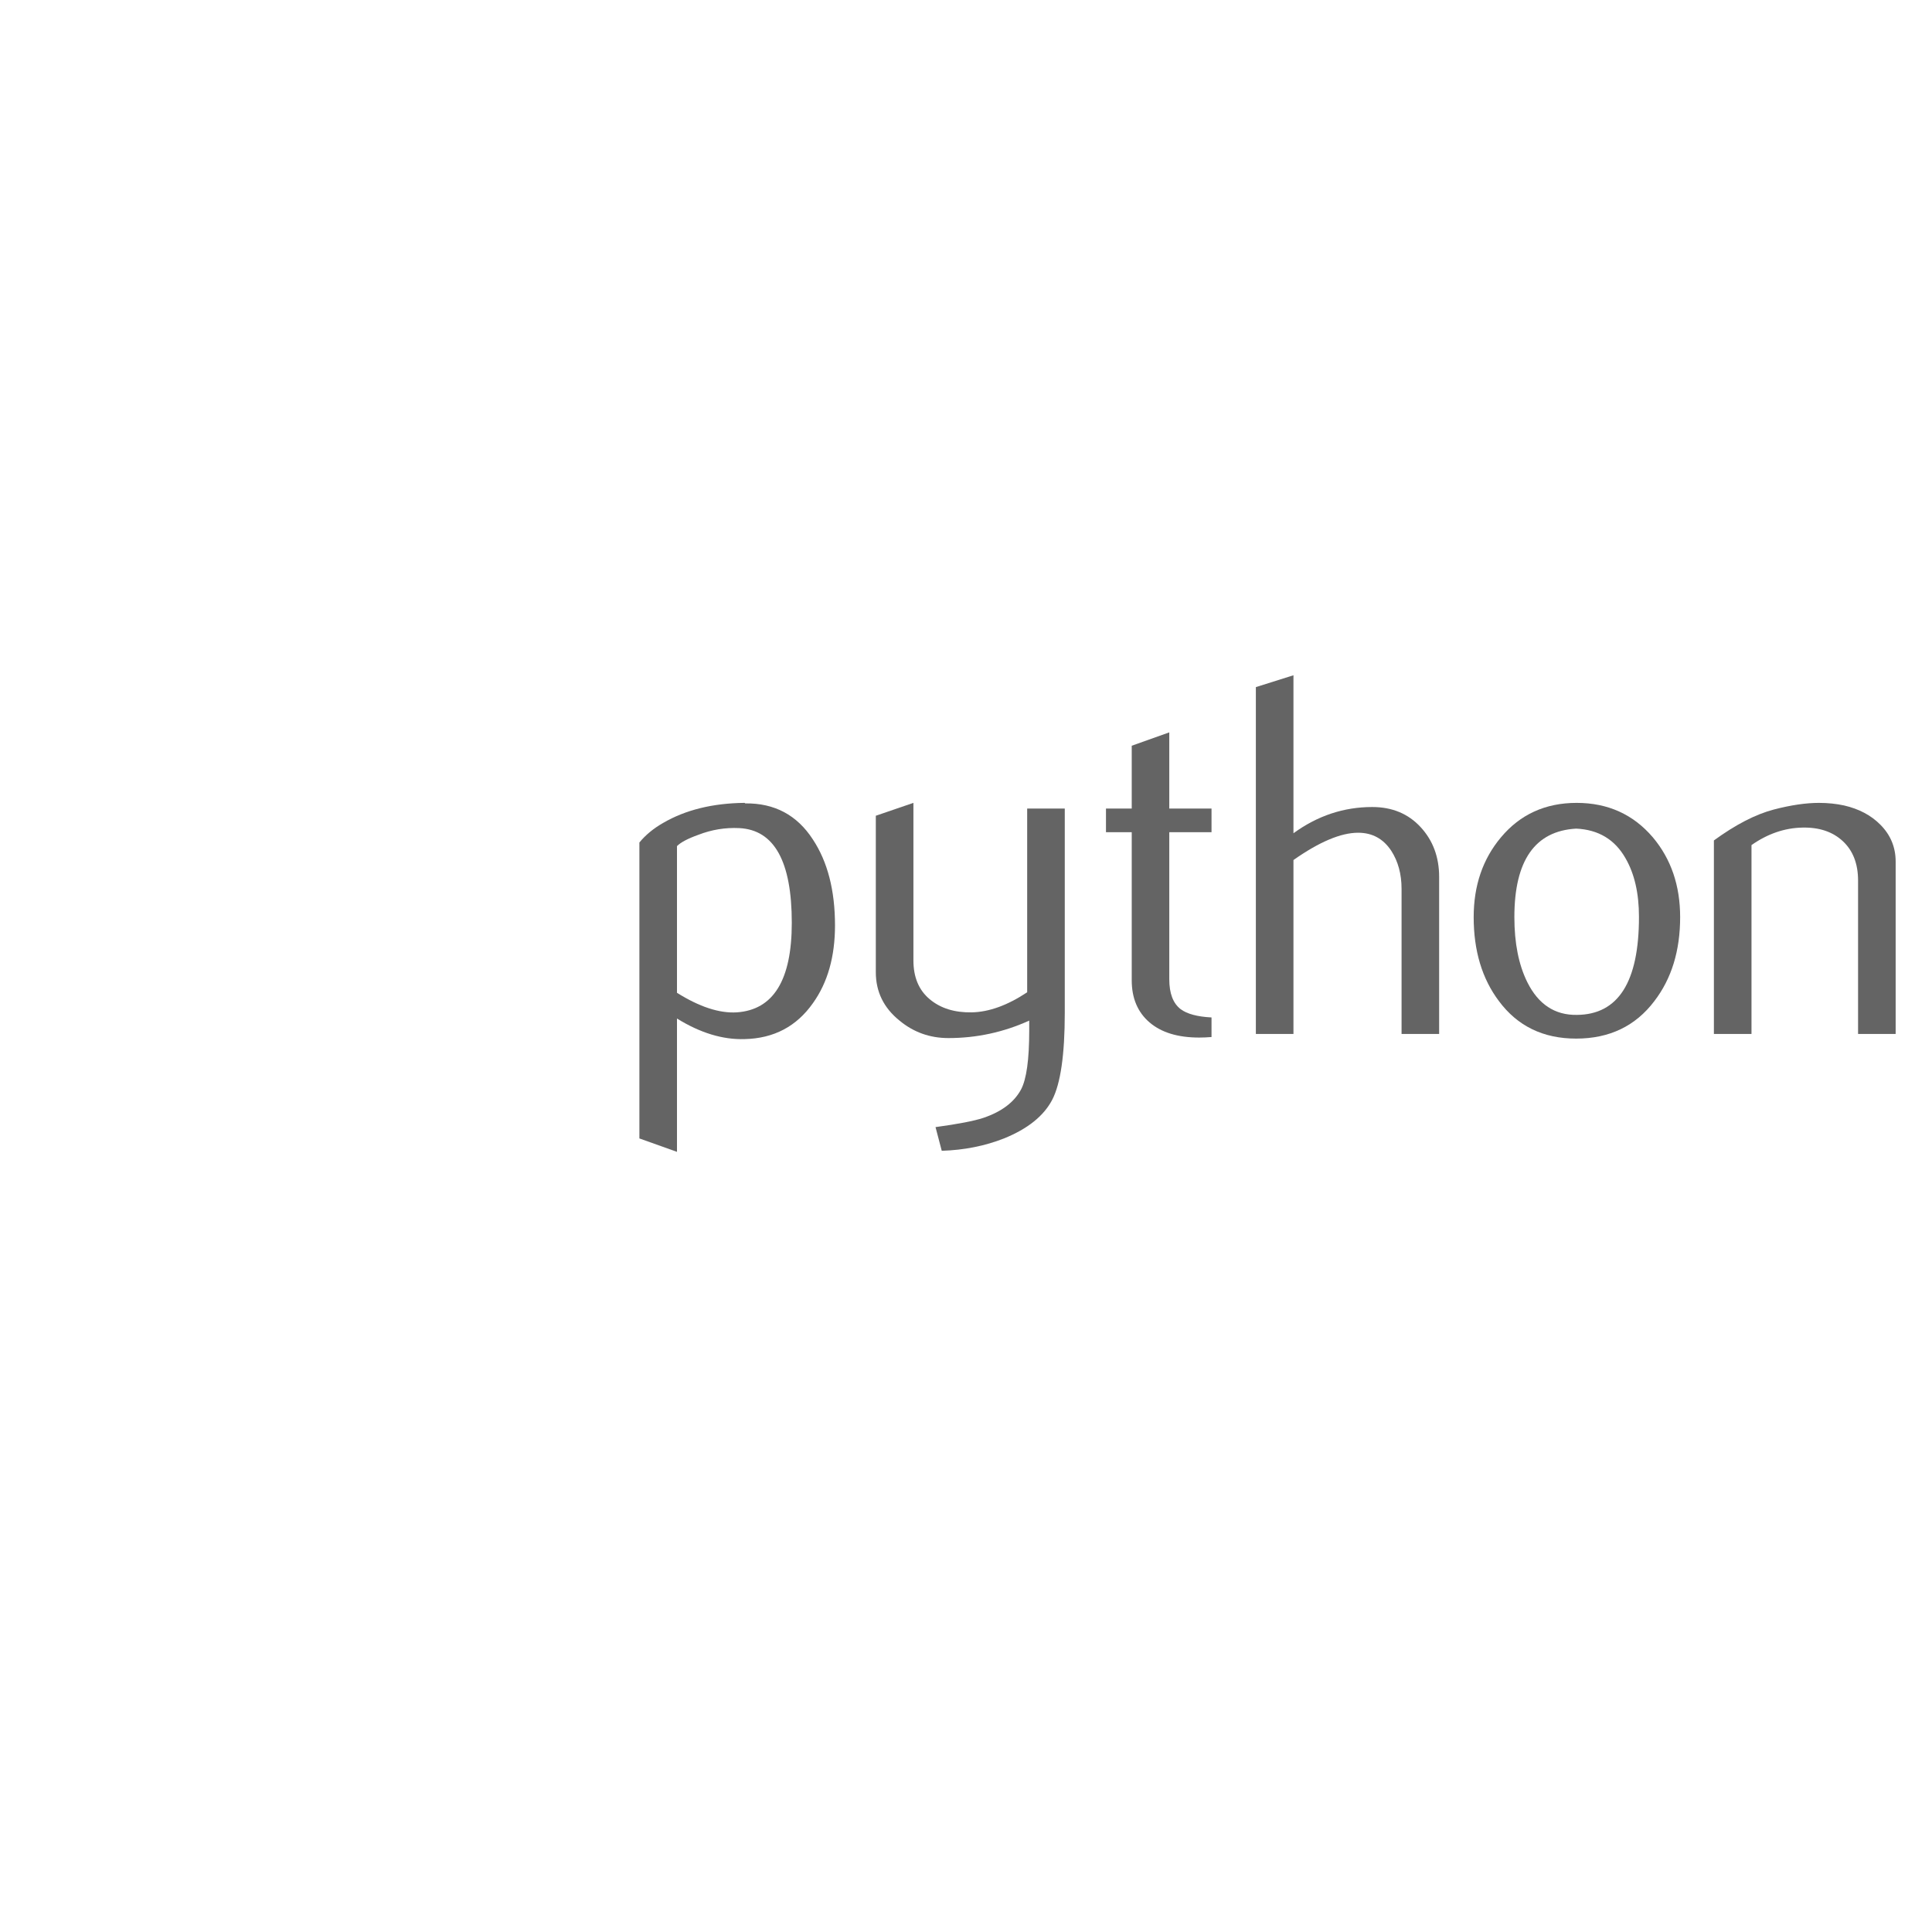
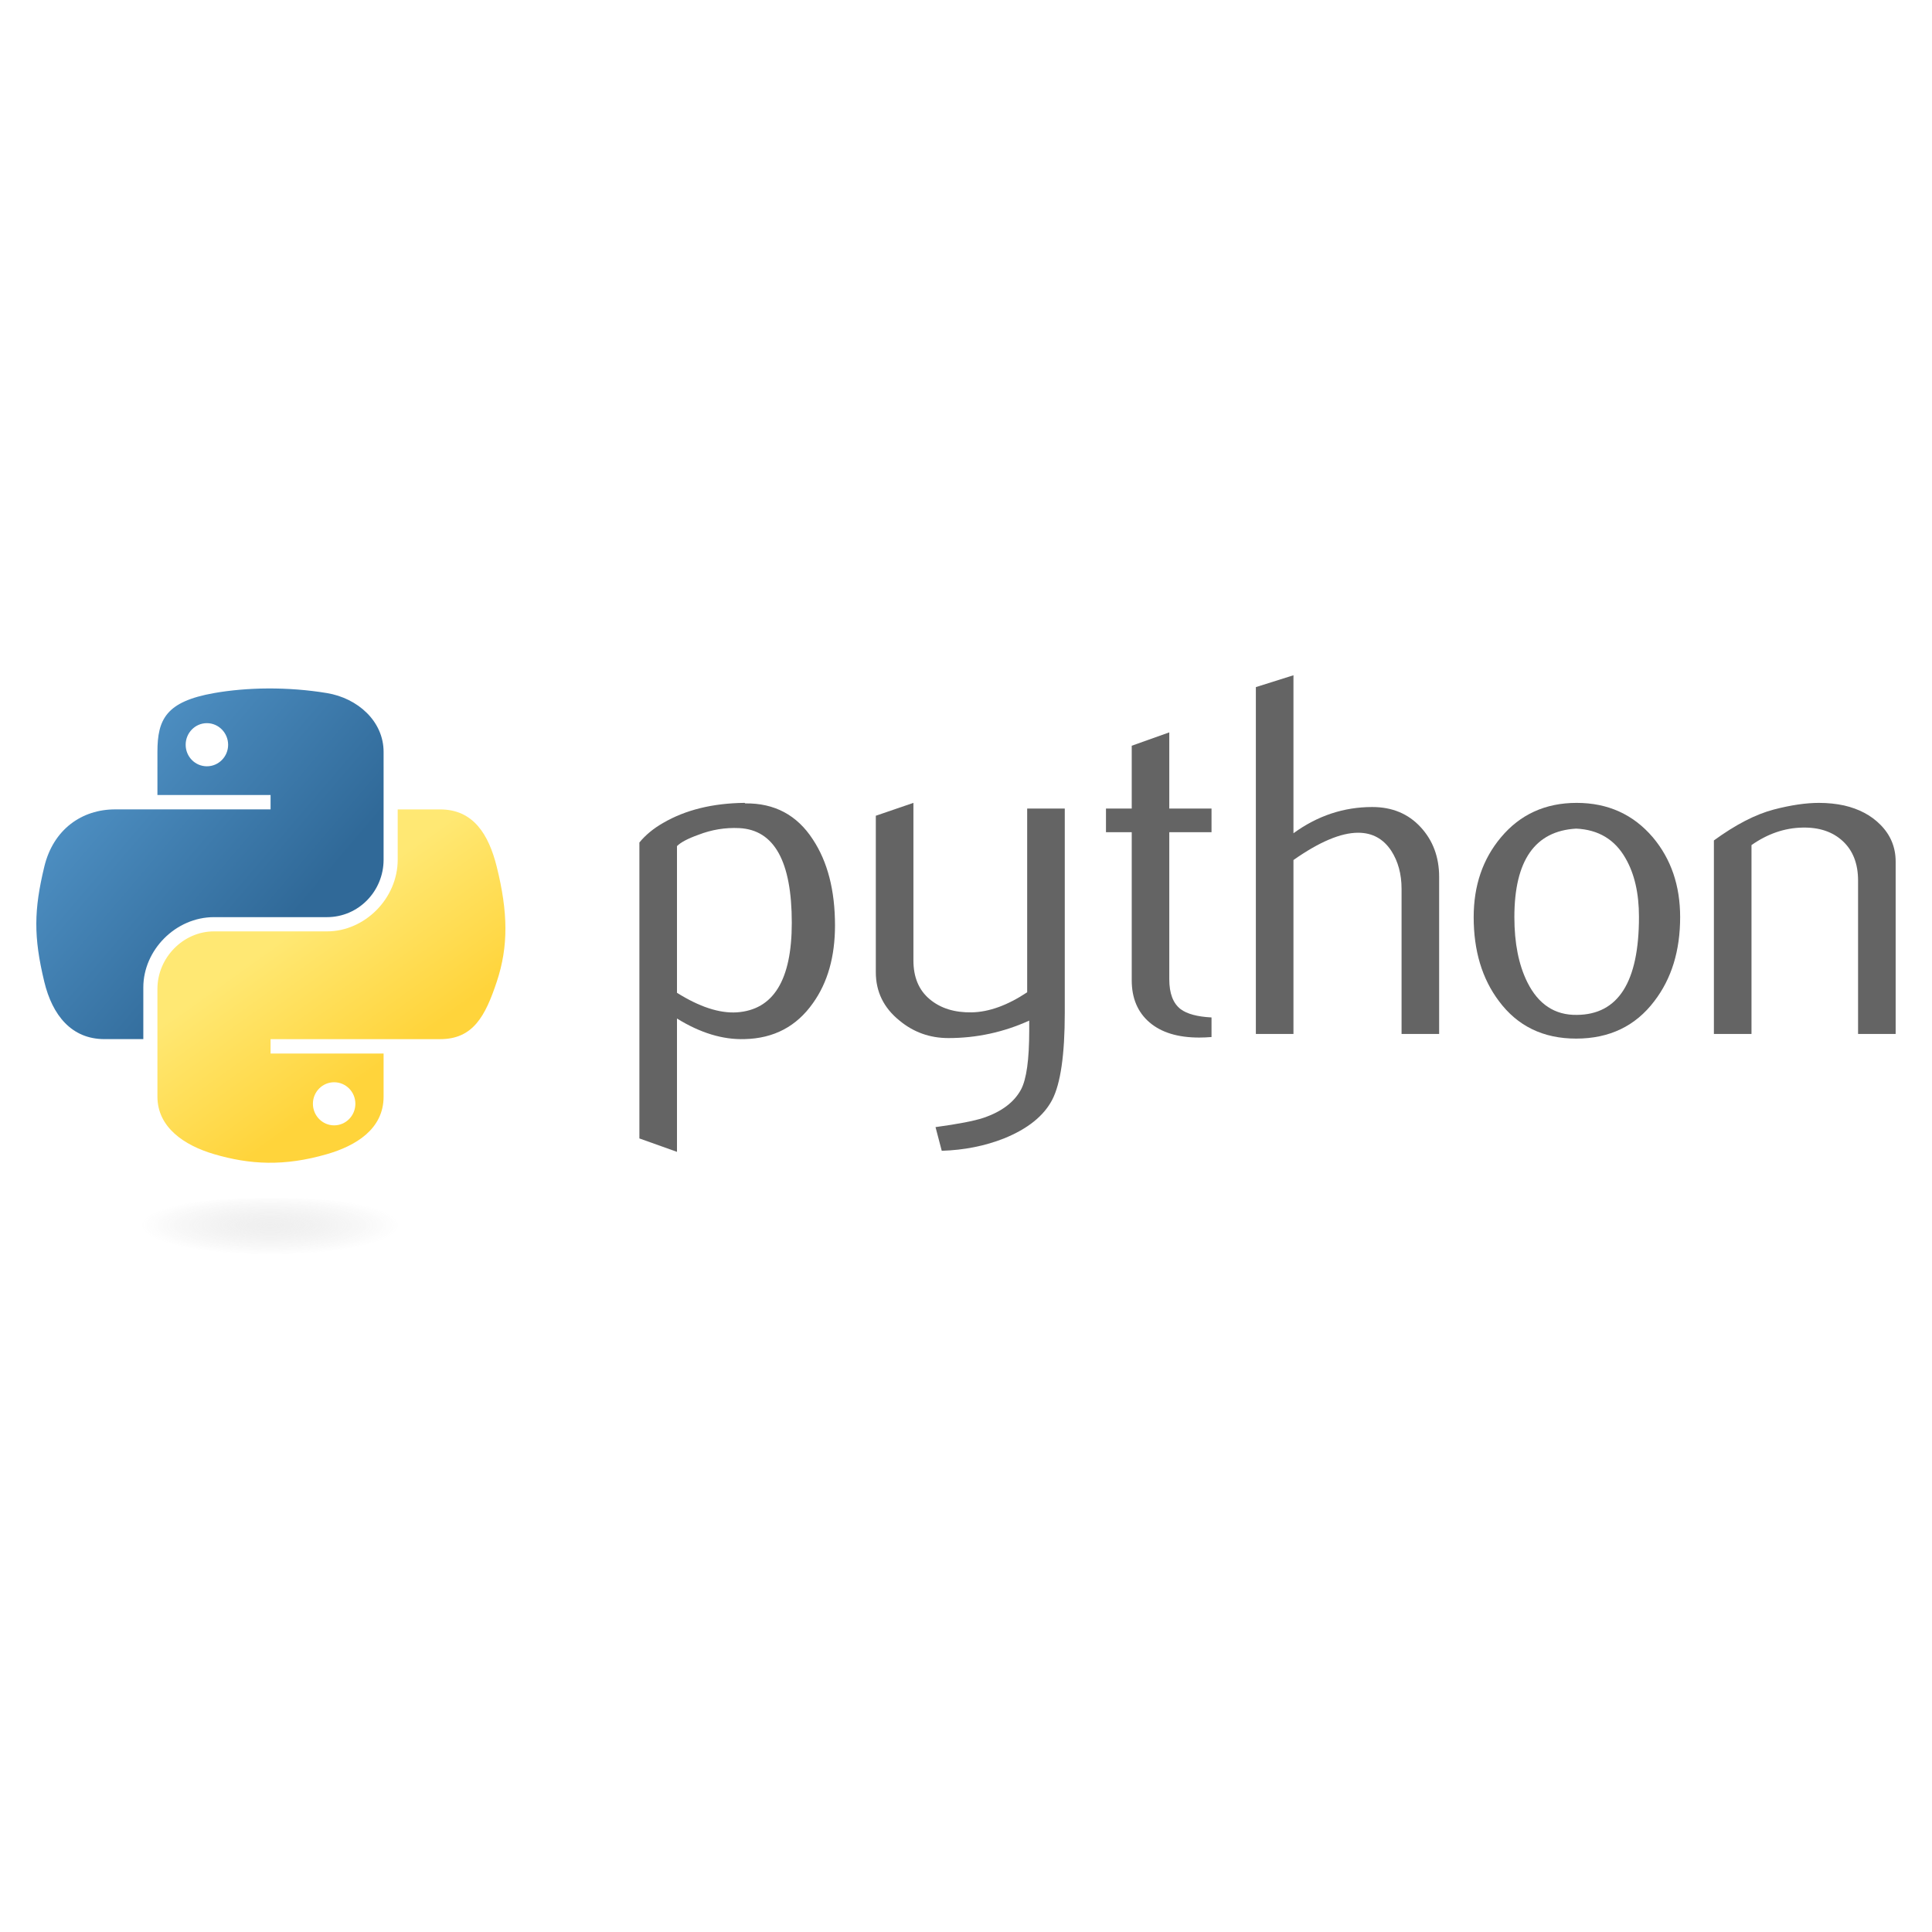
- <svg viewBox="0 0 128 128">
+ <svg xmlns="http://www.w3.org/2000/svg" viewBox="0 0 128 128">
  <path fill="#646464" d="M52.458 61.139c0-4.071-1.161-6.161-3.483-6.275-.924-.045-1.826.103-2.703.443-.701.251-1.172.499-1.42.75v9.718c1.485.932 2.804 1.364 3.954 1.297 2.433-.162 3.652-2.137 3.652-5.933zm2.863.169c0 2.068-.484 3.785-1.46 5.15-1.087 1.546-2.594 2.34-4.521 2.385-1.453.047-2.949-.409-4.488-1.363v8.833l-2.491-.889v-19.606c.409-.5.935-.931 1.572-1.296 1.482-.864 3.284-1.308 5.404-1.33l.036.035c1.938-.024 3.431.771 4.479 2.385.979 1.48 1.469 3.377 1.469 5.696z" />
  <path fill="#646464" d="M70.544 67.104c0 2.773-.278 4.694-.834 5.763-.559 1.068-1.622 1.921-3.191 2.557-1.272.501-2.649.773-4.126.819l-.412-1.569c1.501-.204 2.559-.409 3.172-.613 1.207-.408 2.036-1.035 2.491-1.875.365-.684.545-1.988.545-3.921v-.648c-1.703.773-3.488 1.158-5.354 1.158-1.227 0-2.309-.385-3.24-1.158-1.046-.842-1.57-1.911-1.57-3.205v-10.367l2.491-.853v10.435c0 1.114.359 1.973 1.079 2.574.72.603 1.651.892 2.793.87 1.142-.024 2.365-.467 3.665-1.33v-12.173h2.491v13.536z" />
  <path fill="#646464" d="M80.267 68.706c-.297.024-.569.035-.82.035-1.409 0-2.507-.334-3.292-1.008-.783-.674-1.175-1.603-1.175-2.788v-9.811h-1.706v-1.566h1.706v-4.161l2.488-.886v5.047h2.798v1.566h-2.798v9.743c0 .935.25 1.597.752 1.982.43.32 1.115.502 2.046.549v1.298z" />
  <path fill="#646464" d="M95.347 68.502h-2.49v-9.614c0-.978-.229-1.82-.684-2.524-.526-.795-1.256-1.193-2.194-1.193-1.142 0-2.57.603-4.284 1.808v11.524h-2.491v-22.98l2.491-.785v10.467c1.591-1.158 3.33-1.738 5.218-1.738 1.319 0 2.387.444 3.205 1.33.82.886 1.229 1.989 1.229 3.308v10.397z" />
  <path fill="#646464" d="M108.586 60.747c0-1.565-.297-2.856-.888-3.879-.704-1.245-1.796-1.902-3.273-1.97-2.731.157-4.094 2.114-4.094 5.864 0 1.72.284 3.155.856 4.308.73 1.47 1.826 2.193 3.287 2.169 2.741-.02 4.112-2.184 4.112-6.492zm2.728.016c0 2.227-.57 4.079-1.707 5.56-1.25 1.656-2.978 2.487-5.183 2.487-2.186 0-3.889-.831-5.118-2.487-1.114-1.48-1.671-3.333-1.671-5.56 0-2.093.603-3.853 1.808-5.287 1.272-1.521 2.945-2.283 5.014-2.283 2.068 0 3.752.763 5.049 2.283 1.205 1.434 1.808 3.194 1.808 5.287z" />
  <path fill="#646464" d="M125.593 68.502h-2.491v-10.159c0-1.114-.335-1.984-1.006-2.61-.67-.625-1.564-.928-2.679-.903-1.183.022-2.308.41-3.376 1.159v12.514h-2.491v-12.822c1.433-1.044 2.752-1.726 3.957-2.044 1.136-.297 2.139-.444 3.003-.444.591 0 1.147.058 1.67.172.979.226 1.774.646 2.387 1.261.684.682 1.025 1.5 1.025 2.456v11.42z" />
+   <linearGradient id="a" gradientUnits="userSpaceOnUse" x1="54.862" y1="755.717" x2="85.342" y2="729.493" gradientTransform="matrix(.563 0 0 -.568 -29.215 475.753)">
+     <stop offset="0" stop-color="#5A9FD4" />
+     <stop offset="1" stop-color="#306998" />
+   </linearGradient>
  <path fill="url(#a)" d="M17.761 45.612c-1.282.007-2.505.116-3.583.307-3.172.561-3.748 1.734-3.748 3.896v2.857h7.496v.952h-10.309c-2.179 0-4.086 1.31-4.683 3.8-.688 2.856-.719 4.639 0 7.619.533 2.219 1.805 3.801 3.984 3.801h2.577v-3.424c0-2.475 2.141-4.657 4.683-4.657h7.488c2.084 0 3.748-1.717 3.748-3.809v-7.139c0-2.031-1.714-3.558-3.748-3.896-1.288-.214-2.624-.312-3.905-.307zm-4.054 2.299c.774 0 1.407.643 1.407 1.433 0 .787-.632 1.425-1.407 1.425-.777 0-1.406-.638-1.406-1.425-.001-.79.629-1.433 1.406-1.433z" />
+   <linearGradient id="b" gradientUnits="userSpaceOnUse" x1="97.124" y1="713.621" x2="86.24" y2="729.02" gradientTransform="matrix(.563 0 0 -.568 -29.215 475.753)">
+     <stop offset="0" stop-color="#FFD43B" />
+     <stop offset="1" stop-color="#FFE873" />
+   </linearGradient>
  <path fill="url(#b)" d="M26.349 53.625v3.329c0 2.58-2.188 4.752-4.683 4.752h-7.488c-2.051 0-3.748 1.756-3.748 3.81v7.139c0 2.03 1.767 3.227 3.748 3.809 2.373.698 4.648.824 7.488 0 1.887-.546 3.748-1.646 3.748-3.809v-2.857h-7.488v-.952h11.236c2.179 0 2.991-1.52 3.749-3.801.782-2.348.749-4.606 0-7.619-.539-2.168-1.567-3.8-3.749-3.8h-2.813zm-4.212 18.077c.777 0 1.407.636 1.407 1.424 0 .79-.629 1.432-1.407 1.432-.774 0-1.406-.642-1.406-1.432 0-.788.632-1.424 1.406-1.424z" />
+   <radialGradient id="c" cx="1368.324" cy="340.26" r="8.119" gradientTransform="matrix(0 -.24 -1.055 0 376.883 409.576)" gradientUnits="userSpaceOnUse">
+     <stop offset="0" stop-color="#B8B8B8" stop-opacity=".498" />
+     <stop offset="1" stop-color="#7F7F7F" stop-opacity="0" />
+   </radialGradient>
  <path opacity=".444" fill="url(#c)" enable-background="new" d="M28.057 81.315c0 1.075-4.498 1.948-10.045 1.948-5.548 0-10.046-.873-10.046-1.948 0-1.076 4.498-1.948 10.046-1.948 5.548 0 10.045.872 10.045 1.948z" />
</svg>
